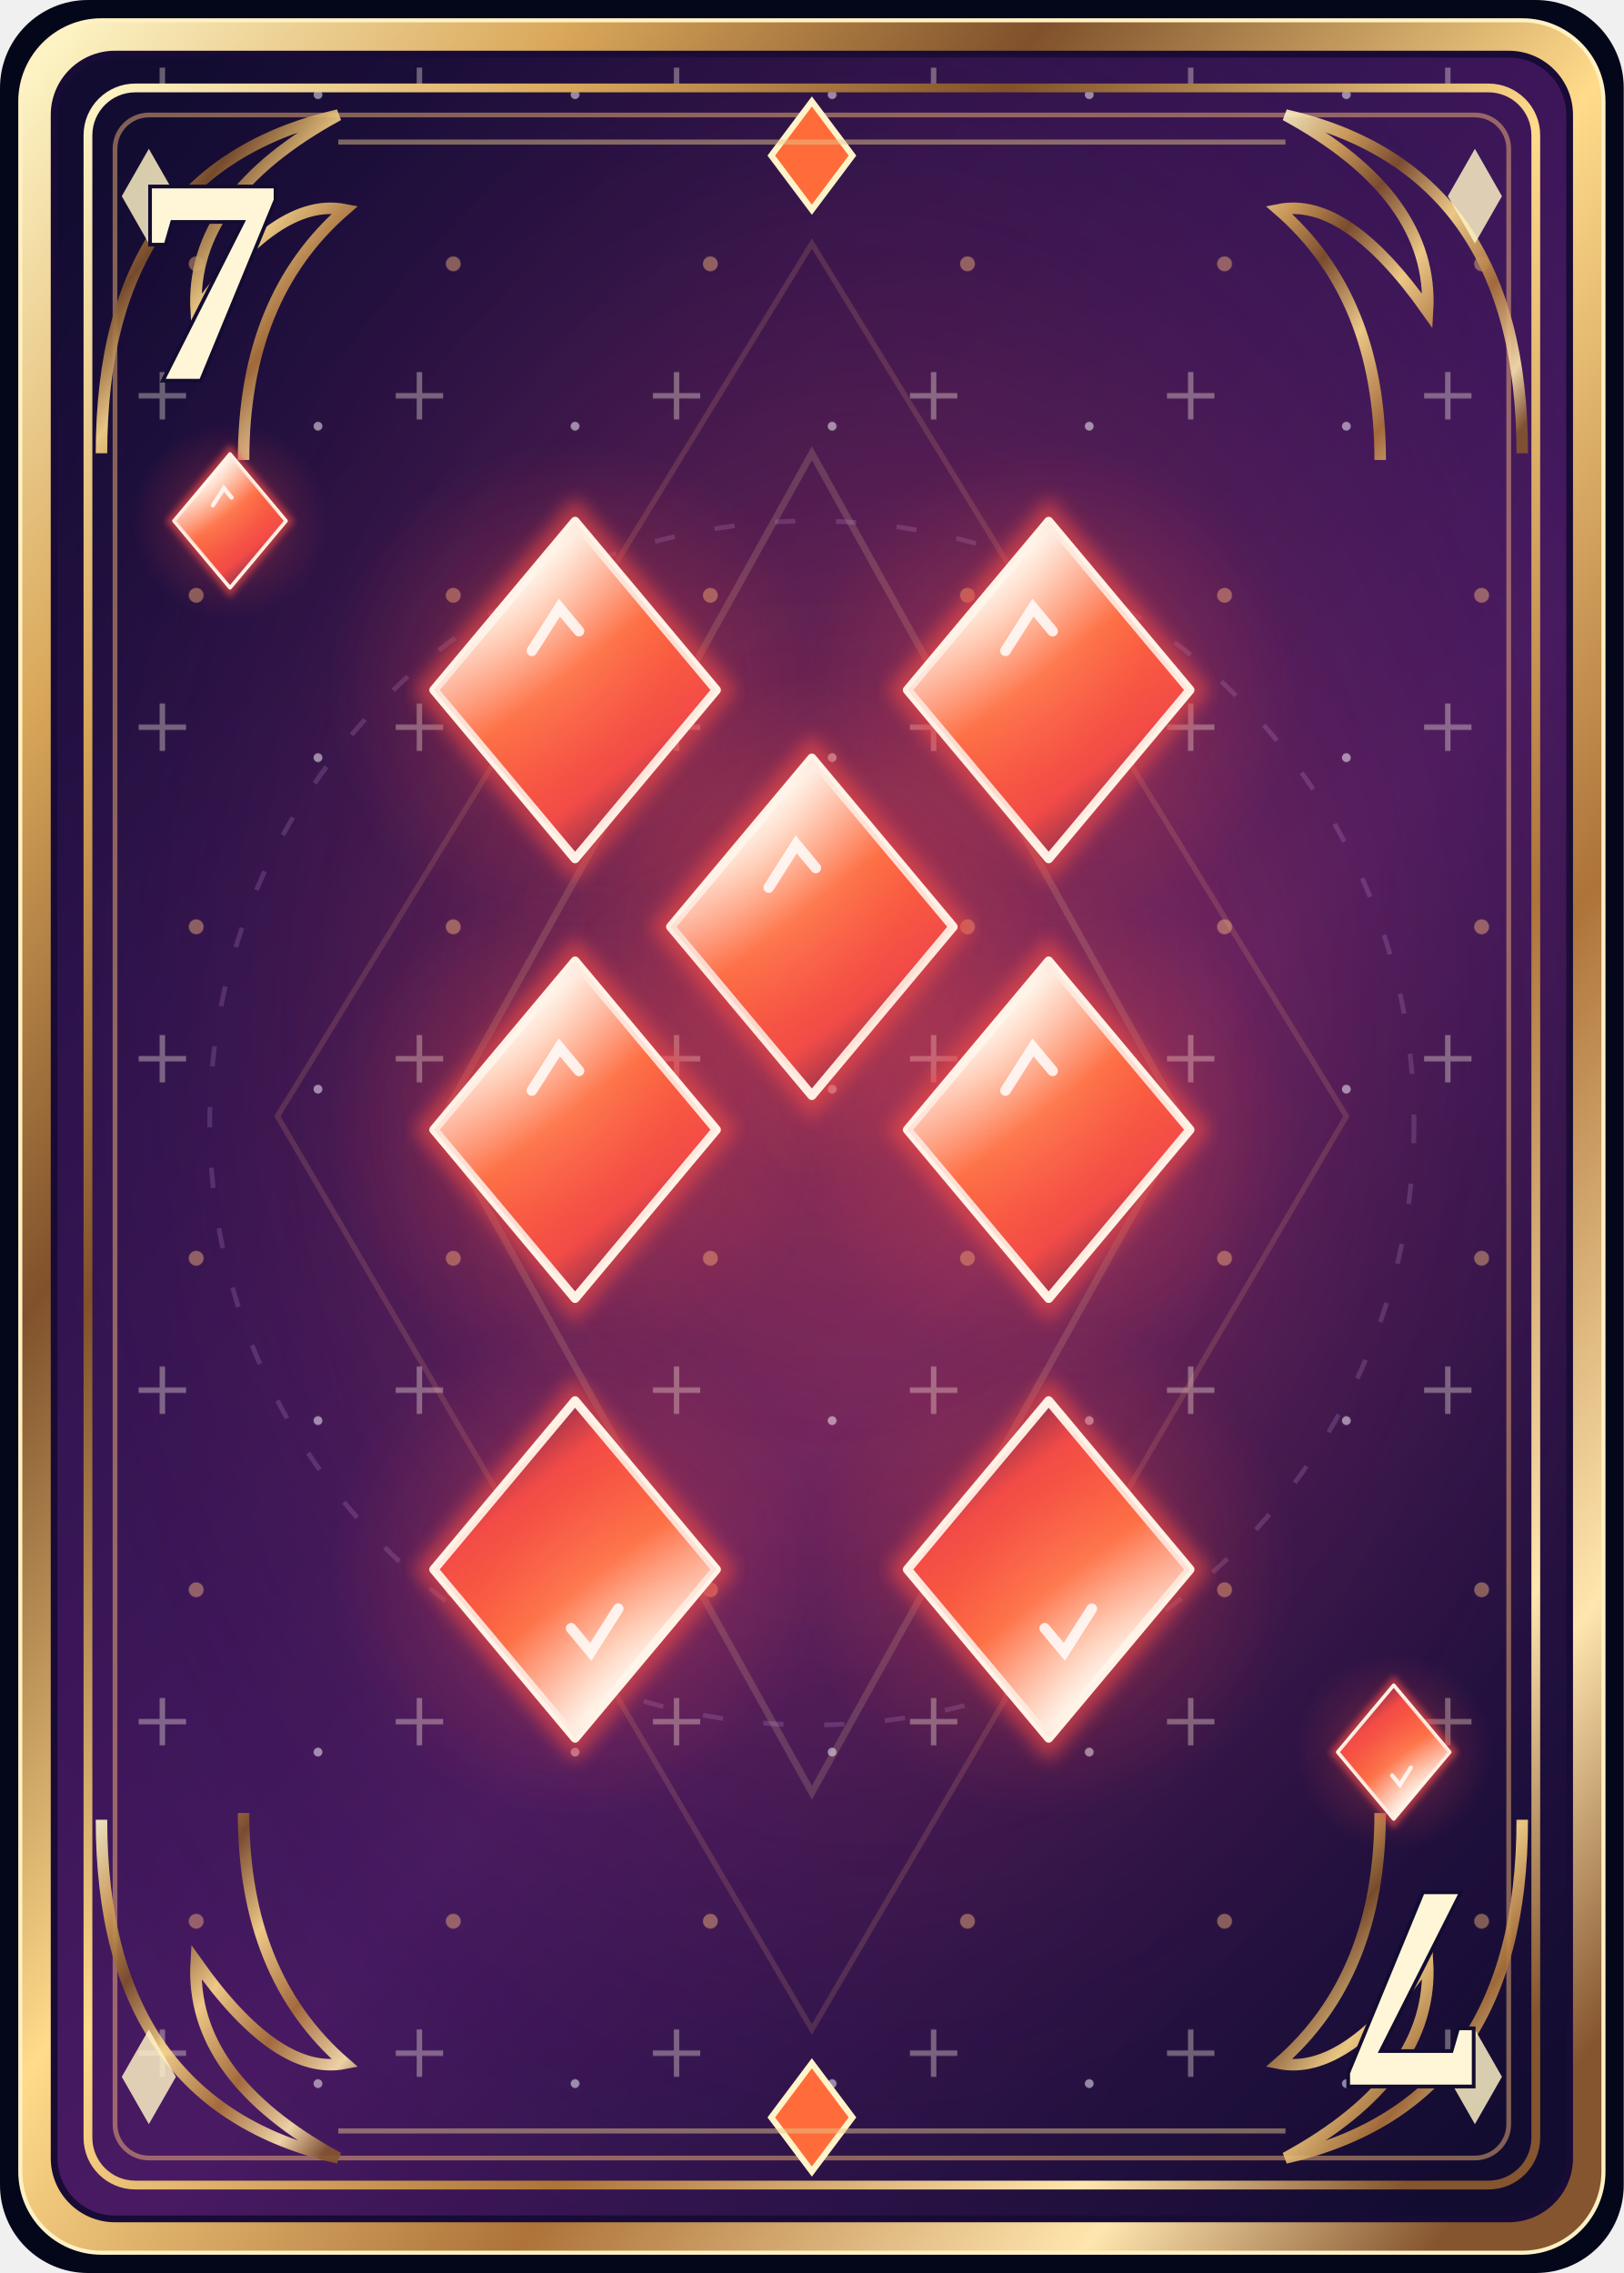
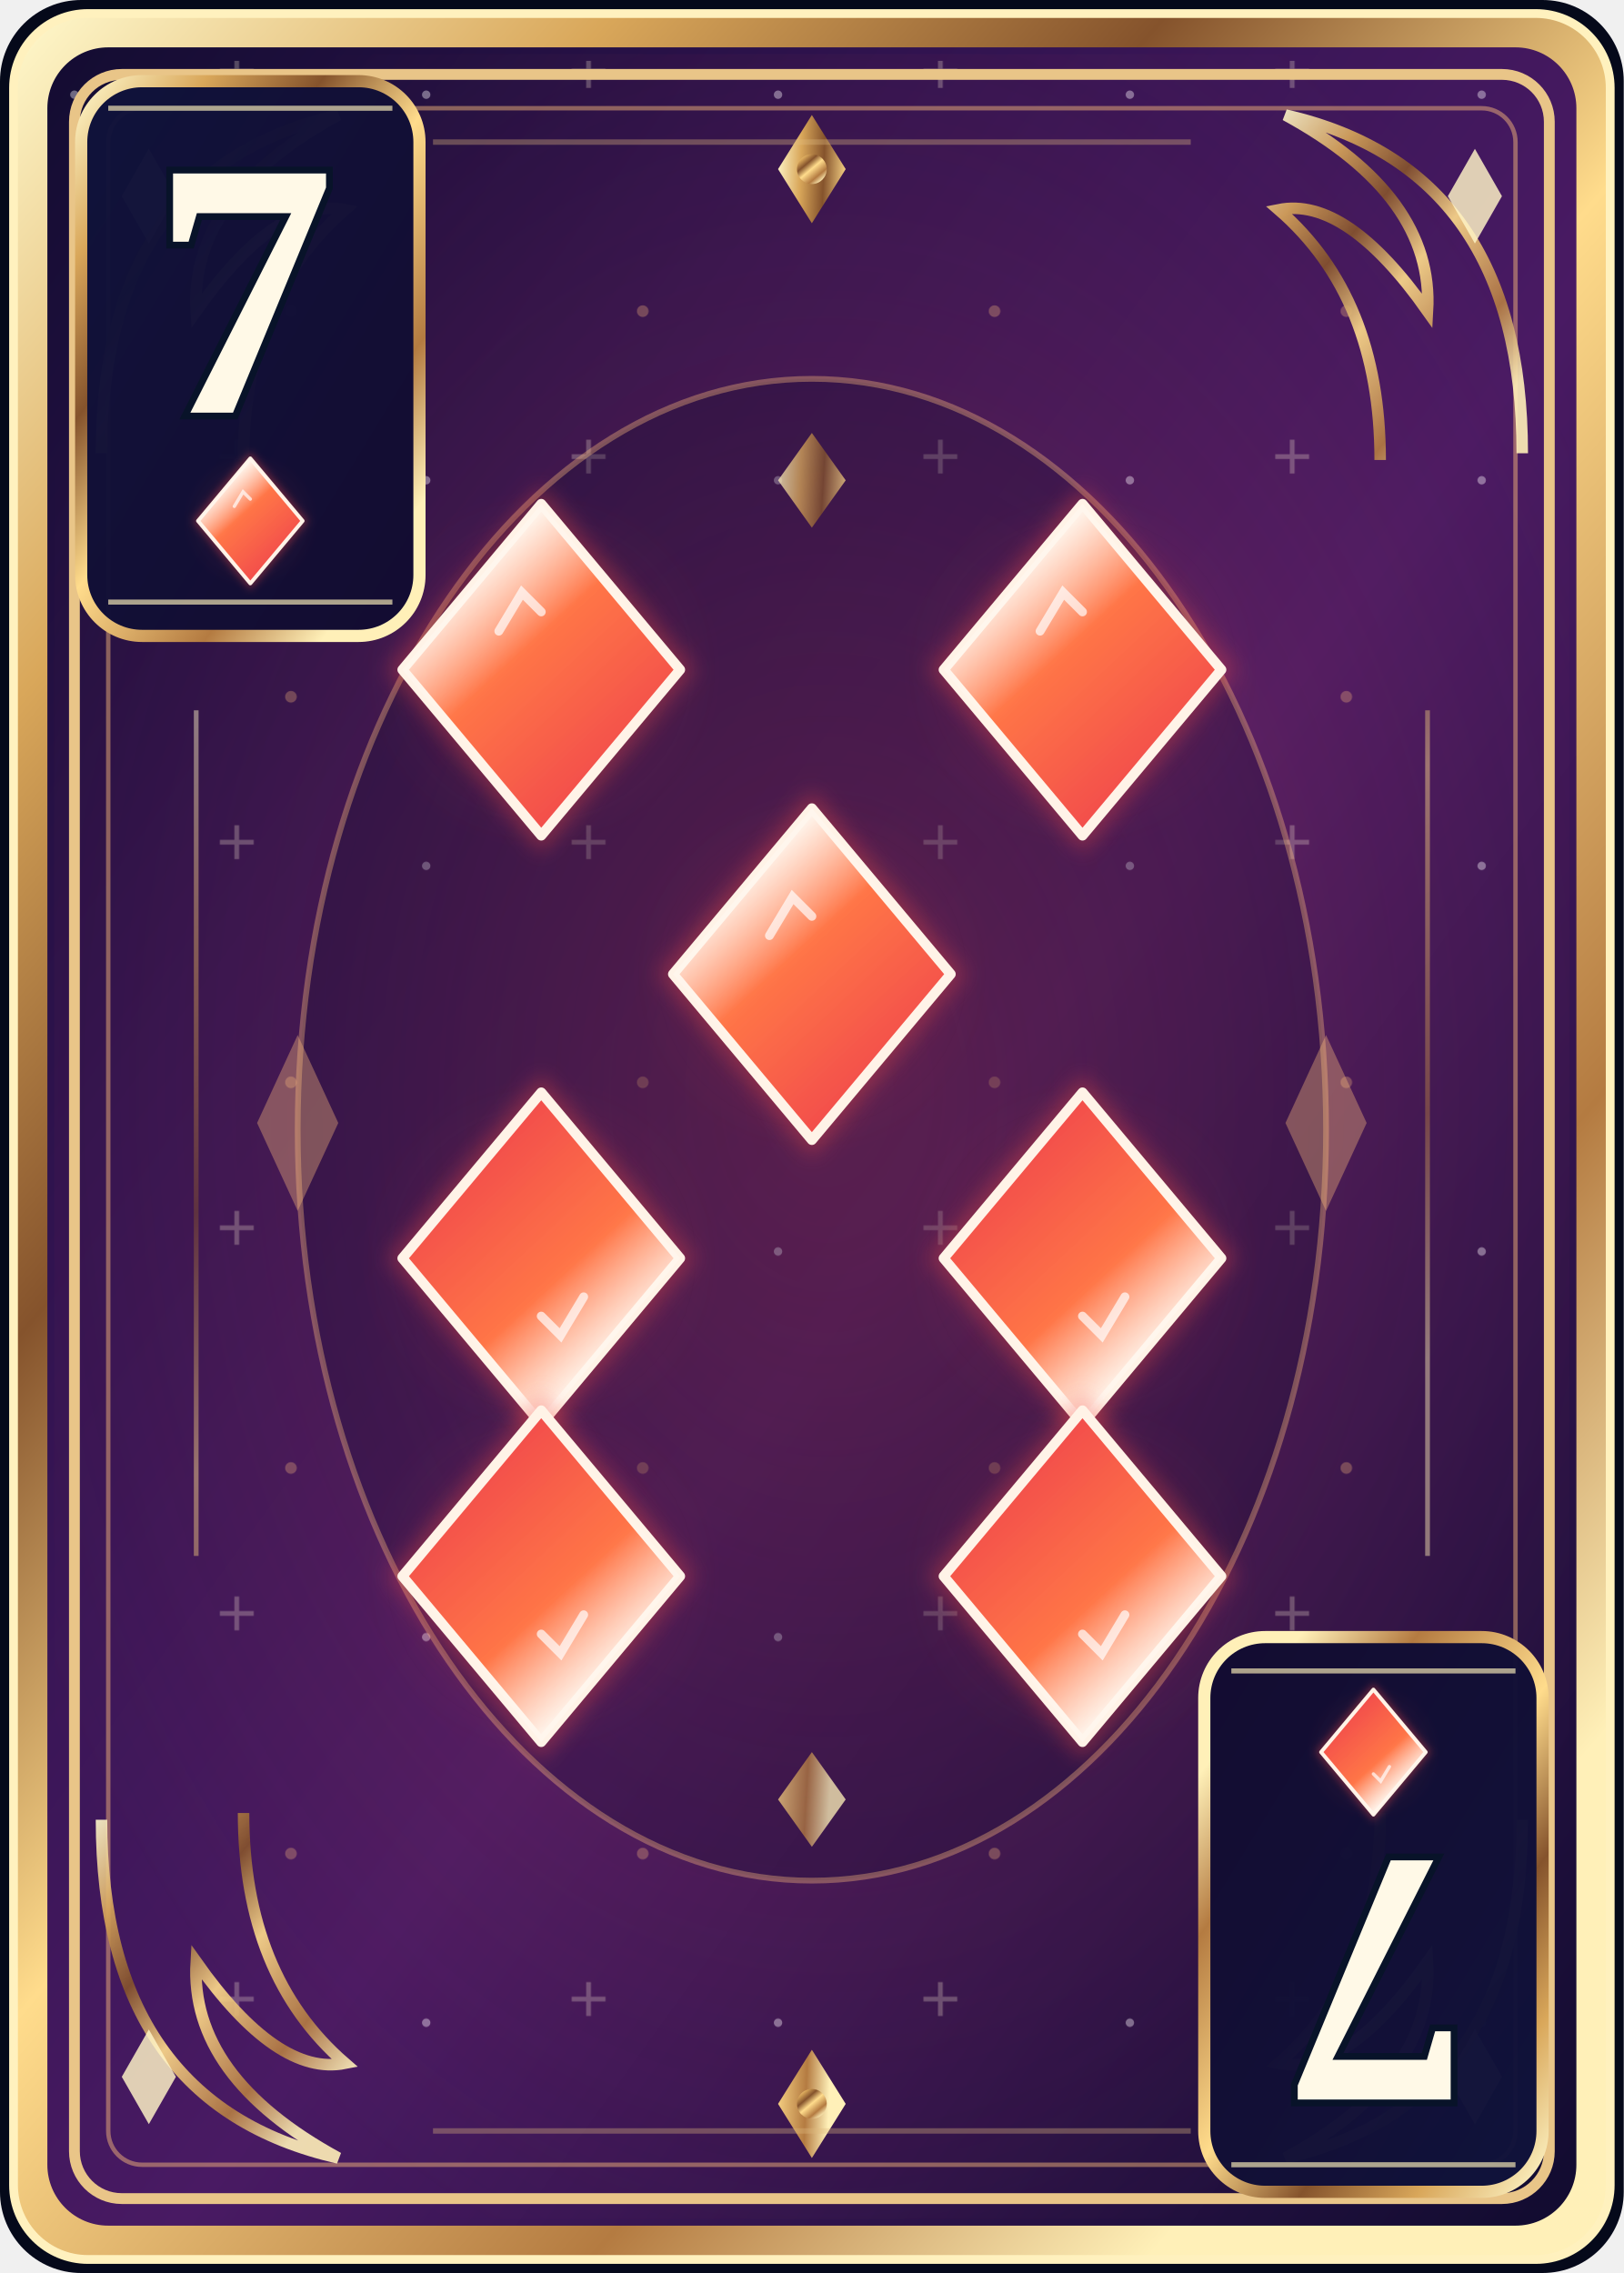
- <svg xmlns="http://www.w3.org/2000/svg" viewBox="0 0 240 336" width="240" height="336" role="img" aria-label="7 of Diamonds — Mystic Royale Cinematic" data-theme="mystic-royale-cinematic" data-rank="7" data-suit="D" data-card="D-7">
+ <svg xmlns="http://www.w3.org/2000/svg" viewBox="0 0 240 336" width="240" height="336" role="img" aria-label="7 of Diamonds — Mystic Royale V3" data-theme="mystic-royale-v3" data-rank="7" data-suit="D" data-card="D-7">
  <defs>
-     <linearGradient id="velvet" x1=".1" y1="0" x2=".9" y2="1">
-       <stop stop-color="#130c31" />
-       <stop offset=".25" stop-color="#30134f" />
-       <stop offset=".59" stop-color="#491a63" />
-       <stop offset="1" stop-color="#130c31" />
+     <linearGradient id="velvet" x1="0%" y1="0%" x2="96%" y2="100%">
+       <stop offset="0%" stop-color="#130c31" />
+       <stop offset="28%" stop-color="#30134f" />
+       <stop offset="56%" stop-color="#491a63" />
+       <stop offset="100%" stop-color="#130c31" />
    </linearGradient>
-     <radialGradient id="aura" cx=".54" cy=".45" r=".68">
-       <stop stop-color="#f34b47" stop-opacity=".37" />
-       <stop offset=".33" stop-color="#f34b47" stop-opacity=".19" />
-       <stop offset=".8" stop-color="#130c31" stop-opacity=".06" />
-       <stop offset="1" stop-color="#130c31" stop-opacity="0" />
+     <radialGradient id="aura" cx="51%" cy="48%" r="59%">
+       <stop offset="0%" stop-color="#f34b47" stop-opacity=".27" />
+       <stop offset="60%" stop-color="#f34b47" stop-opacity=".08" />
+       <stop offset="100%" stop-color="#f34b47" stop-opacity="0" />
    </radialGradient>
-     <linearGradient id="gold" x1="0" y1="0" x2=".9" y2="1">
-       <stop stop-color="#fff8cb" />
-       <stop offset=".17" stop-color="#d9a75a" />
-       <stop offset=".32" stop-color="#80512b" />
-       <stop offset=".51" stop-color="#ffdb8b" />
-       <stop offset=".71" stop-color="#ad7339" />
-       <stop offset=".89" stop-color="#ffe6ae" />
-       <stop offset="1" stop-color="#85552f" />
+     <linearGradient id="gold" x1="0%" y1="0%" x2="84%" y2="100%">
+       <stop offset="0%" stop-color="#fff8cb" />
+       <stop offset="18%" stop-color="#d9a75a" />
+       <stop offset="35%" stop-color="#85532c" />
+       <stop offset="53%" stop-color="#ffdc8c" />
+       <stop offset="77%" stop-color="#b47b41" />
+       <stop offset="94%" stop-color="#fff0b8" />
    </linearGradient>
-     <linearGradient id="gem" x1=".21" y1="0" x2=".86" y2="1">
-       <stop stop-color="#fff" stop-opacity=".99" />
-       <stop offset=".16" stop-color="#fff3e7" />
-       <stop offset=".44" stop-color="#ff6c3a" />
-       <stop offset=".72" stop-color="#f34b47" />
-       <stop offset="1" stop-color="#30134f" />
+     <linearGradient id="gem" x1="17%" y1="3%" x2="91%" y2="100%">
+       <stop offset="0%" stop-color="#fffdf8" />
+       <stop offset="15%" stop-color="#fff3e7" />
+       <stop offset="40%" stop-color="#ff6c3a" />
+       <stop offset="78%" stop-color="#f34b47" />
+       <stop offset="100%" stop-color="#30134f" />
    </linearGradient>
-     <radialGradient id="gemshine" cx=".25" cy=".14" r=".92">
-       <stop stop-color="#ffffff" stop-opacity=".91" />
-       <stop offset=".21" stop-color="#fff3e7" stop-opacity=".46" />
-       <stop offset=".72" stop-color="#f34b47" stop-opacity=".23" />
-       <stop offset="1" stop-color="#f34b47" stop-opacity="0" />
+     <linearGradient id="gemshine" x1="20%" y1="3%" x2="91%" y2="92%">
+       <stop offset="0%" stop-color="#ffffff" stop-opacity=".91" />
+       <stop offset="43%" stop-color="#ffffff" stop-opacity=".16" />
+       <stop offset="100%" stop-color="#ffffff" stop-opacity="0" />
+     </linearGradient>
+     <radialGradient id="halo">
+       <stop offset="0%" stop-color="#f34b47" stop-opacity=".64" />
+       <stop offset="54%" stop-color="#f34b47" stop-opacity=".14" />
+       <stop offset="100%" stop-color="#f34b47" stop-opacity="0" />
    </radialGradient>
-     <radialGradient id="halo" cx=".5" cy=".5" r=".5">
-       <stop stop-color="#f34b47" stop-opacity=".75" />
-       <stop offset=".65" stop-color="#f34b47" stop-opacity=".21" />
-       <stop offset="1" stop-color="#f34b47" stop-opacity="0" />
-     </radialGradient>
-     <filter id="blur">
-       <feGaussianBlur stdDeviation="5" />
+     <linearGradient id="portraitFade" x1="0%" y1="0%" x2="0%" y2="100%">
+       <stop offset="0%" stop-color="#130c31" stop-opacity=".03" />
+       <stop offset="69%" stop-color="#130c31" stop-opacity=".05" />
+       <stop offset="100%" stop-color="#130c31" stop-opacity=".89" />
+     </linearGradient>
+     <linearGradient id="indexBg" x1="0%" y1="0%" x2="100%" y2="100%">
+       <stop offset="0%" stop-color="#10133b" stop-opacity=".98" />
+       <stop offset="100%" stop-color="#130c31" stop-opacity=".98" />
+     </linearGradient>
+     <filter id="soft" x="-50%" y="-50%" width="200%" height="200%">
+       <feGaussianBlur stdDeviation="2.6" />
    </filter>
-     <filter id="soft">
-       <feGaussianBlur stdDeviation="2.2" />
-     </filter>
-     <pattern id="stars" width="38" height="49" patternUnits="userSpaceOnUse">
-       <circle cx="9" cy="14" r=".65" fill="#faf8ff" opacity=".52" />
-       <circle cx="29" cy="39" r="1.1" fill="#ffbf7d" opacity=".44" />
-       <path d="M24 6v7m-3.5-3.5h7" stroke="#fff7e4" stroke-width=".8" opacity=".35" />
+     <pattern id="stars" width="52" height="57" patternUnits="userSpaceOnUse">
+       <circle cx="11" cy="14" r=".62" fill="#fff9ff" opacity=".39" />
+       <circle cx="43" cy="46" r=".86" fill="#ffbf7d" opacity=".3" />
+       <path d="M35 8v5m-2.5-2.5h5" stroke="#fff2d7" stroke-width=".7" opacity=".26" />
    </pattern>
    <path id="suit" d="M0 -43 L36 0 L0 43 L-36 0Z" />
    <clipPath id="portraitClip">
-       <path d="M53 107Q120 60 187 107V226Q120 267 53 226Z" />
+       <rect x="41" y="76" width="158" height="190" rx="10" />
    </clipPath>
  </defs>
-   <rect width="240" height="336" rx="13" fill="#04071a" />
-   <rect x="3" y="3" width="234" height="330" rx="12" fill="url(#gold)" stroke="#fff1c4" stroke-width=".6" />
-   <rect x="8" y="8" width="224" height="320" rx="9" fill="url(#velvet)" stroke="#180b36" stroke-width="1" />
-   <rect x="8" y="8" width="224" height="320" rx="9" fill="url(#aura)" />
-   <rect x="10" y="10" width="220" height="316" rx="7" fill="url(#stars)" />
-   <rect x="13" y="13" width="214" height="310" rx="7" fill="none" stroke="url(#gold)" stroke-width="1.3" />
-   <rect x="17" y="17" width="206" height="302" rx="5" fill="none" stroke="#ffbf7d" stroke-opacity=".47" stroke-width=".7" />
-   <path d="M120 36L199 165L120 300L41 165Z" fill="none" stroke="#ffbf7d" stroke-opacity=".15" stroke-width=".8" />
-   <path d="M120 67L175 166L120 265L65 166Z" fill="none" stroke="#f4d99e" stroke-opacity=".17" stroke-width="1" />
+   <rect width="240" height="336" rx="12" fill="#05091a" />
+   <rect x="2" y="2" width="236" height="332" rx="11" fill="url(#gold)" stroke="#fff1be" stroke-width="1.3" />
+   <rect x="7" y="7" width="226" height="322" rx="9" fill="url(#velvet)" />
+   <rect x="8" y="8" width="224" height="320" rx="8" fill="url(#aura)" />
+   <rect x="9" y="9" width="222" height="318" rx="8" fill="url(#stars)" />
+   <rect x="11" y="11" width="218" height="314" rx="7" fill="none" stroke="#e9c588" stroke-width="1.6" />
+   <rect x="16" y="16" width="208" height="304" rx="5" fill="none" stroke="#ffbf7d" stroke-opacity=".46" stroke-width=".65" />
+   <path d="M29 105L29 230M211 105L211 230" stroke="url(#gold)" stroke-width=".7" opacity=".46" />
  <g stroke="url(#gold)" stroke-width="1.7" fill="none" opacity=".9">
    <path d="M15 67Q15 25 50 17Q28 29 29 46Q41 29 51 31Q36 44 36 68" />
    <path d="M225 67Q225 25 190 17Q212 29 211 46Q199 29 189 31Q204 44 204 68" />
    <path d="M15 269Q15 311 50 319Q28 307 29 290Q41 307 51 305Q36 292 36 268" />
    <path d="M225 269Q225 311 190 319Q212 307 211 290Q199 307 189 305Q204 292 204 268" />
  </g>
  <g fill="#fff4c7" opacity=".83">
    <path d="M22 22l4 7-4 7-4-7Z M218 22l4 7-4 7-4-7Z M22 314l4-7-4-7-4 7Z M218 314l4-7-4-7-4 7Z" />
  </g>
-   <path d="M120 15l6 8-6 8-6-8Z M120 321l6-8-6-8-6 8Z" fill="#ff6c3a" stroke="#fff4c9" stroke-width=".9" />
-   <path d="M50 21h140M50 315h140" stroke="#e9c88b" stroke-width=".75" opacity=".48" />
-   <circle cx="120" cy="166" r="83" fill="url(#halo)" opacity=".15" />
-   <circle cx="120" cy="166" r="89" fill="none" stroke="#e9b5fd" stroke-width=".7" opacity=".17" stroke-dasharray="3 6" />
-   <g transform="translate(85 102) rotate(0) scale(0.58)" class="royal-pip">
-     <circle r="63" fill="url(#halo)" opacity=".6" />
-     <use href="#suit" fill="#f34b47" opacity=".62" filter="url(#soft)" stroke="#f34b47" stroke-width="8" />
-     <use href="#suit" fill="url(#gem)" stroke="#fff3e7" stroke-width="2.3" stroke-linejoin="round" />
-     <use href="#suit" fill="url(#gemshine)" opacity=".56" />
-     <path d="M-11 -10L-4 -21 L1 -15" fill="none" stroke="#fff" stroke-width="2.7" opacity=".83" stroke-linecap="round" />
+   <g fill="url(#gold)">
+     <path d="M120 17l5 8-5 8-5-8Z M120 319l5-8-5-8-5 8Z" />
+     <circle cx="120" cy="25" r="2.2" />
+     <circle cx="120" cy="311" r="2.2" />
  </g>
-   <g transform="translate(155 102) rotate(0) scale(0.58)" class="royal-pip">
-     <circle r="63" fill="url(#halo)" opacity=".6" />
-     <use href="#suit" fill="#f34b47" opacity=".62" filter="url(#soft)" stroke="#f34b47" stroke-width="8" />
-     <use href="#suit" fill="url(#gem)" stroke="#fff3e7" stroke-width="2.3" stroke-linejoin="round" />
-     <use href="#suit" fill="url(#gemshine)" opacity=".56" />
-     <path d="M-11 -10L-4 -21 L1 -15" fill="none" stroke="#fff" stroke-width="2.7" opacity=".83" stroke-linecap="round" />
+   <path d="M64 21h112M64 315h112" stroke="#dfb97e" stroke-width=".8" opacity=".35" />
+   <ellipse cx="120" cy="167" rx="76" ry="111" fill="#130c31" opacity=".27" />
+   <ellipse cx="120" cy="167" rx="76" ry="111" fill="none" stroke="#ffbf7d" stroke-width=".85" opacity=".36" />
+   <path d="M120 64l5 7-5 7-5-7ZM120 259l5 7-5 7-5-7Z" fill="url(#gold)" opacity=".76" />
+   <path d="M44 153l6 13-6 13-6-13ZM196 153l6 13-6 13-6-13Z" fill="#ffbf7d" opacity=".36" />
+   <g class="royal-pip" transform="translate(80 99) rotate(0) scale(0.57)">
+     <circle r="47" fill="url(#halo)" opacity=".40" />
+     <use href="#suit" fill="#f34b47" stroke="#f34b47" stroke-width="6" filter="url(#soft)" opacity=".35" />
+     <use href="#suit" fill="url(#gem)" stroke="#fff3e7" stroke-width="2.6" stroke-linejoin="round" />
+     <use href="#suit" fill="url(#gemshine)" opacity=".41" />
+     <path d="M-11 -10L-5 -20L0 -15" fill="none" stroke="#ffffff" stroke-width="2.3" opacity=".68" stroke-linecap="round" />
  </g>
-   <g transform="translate(120 137) rotate(0) scale(0.58)" class="royal-pip">
-     <circle r="63" fill="url(#halo)" opacity=".6" />
-     <use href="#suit" fill="#f34b47" opacity=".62" filter="url(#soft)" stroke="#f34b47" stroke-width="8" />
-     <use href="#suit" fill="url(#gem)" stroke="#fff3e7" stroke-width="2.3" stroke-linejoin="round" />
-     <use href="#suit" fill="url(#gemshine)" opacity=".56" />
-     <path d="M-11 -10L-4 -21 L1 -15" fill="none" stroke="#fff" stroke-width="2.7" opacity=".83" stroke-linecap="round" />
+   <g class="royal-pip" transform="translate(160 99) rotate(0) scale(0.57)">
+     <circle r="47" fill="url(#halo)" opacity=".40" />
+     <use href="#suit" fill="#f34b47" stroke="#f34b47" stroke-width="6" filter="url(#soft)" opacity=".35" />
+     <use href="#suit" fill="url(#gem)" stroke="#fff3e7" stroke-width="2.6" stroke-linejoin="round" />
+     <use href="#suit" fill="url(#gemshine)" opacity=".41" />
+     <path d="M-11 -10L-5 -20L0 -15" fill="none" stroke="#ffffff" stroke-width="2.3" opacity=".68" stroke-linecap="round" />
  </g>
-   <g transform="translate(85 167) rotate(0) scale(0.58)" class="royal-pip">
-     <circle r="63" fill="url(#halo)" opacity=".6" />
-     <use href="#suit" fill="#f34b47" opacity=".62" filter="url(#soft)" stroke="#f34b47" stroke-width="8" />
-     <use href="#suit" fill="url(#gem)" stroke="#fff3e7" stroke-width="2.3" stroke-linejoin="round" />
-     <use href="#suit" fill="url(#gemshine)" opacity=".56" />
-     <path d="M-11 -10L-4 -21 L1 -15" fill="none" stroke="#fff" stroke-width="2.7" opacity=".83" stroke-linecap="round" />
+   <g class="royal-pip" transform="translate(120 144) rotate(0) scale(0.57)">
+     <circle r="47" fill="url(#halo)" opacity=".40" />
+     <use href="#suit" fill="#f34b47" stroke="#f34b47" stroke-width="6" filter="url(#soft)" opacity=".35" />
+     <use href="#suit" fill="url(#gem)" stroke="#fff3e7" stroke-width="2.6" stroke-linejoin="round" />
+     <use href="#suit" fill="url(#gemshine)" opacity=".41" />
+     <path d="M-11 -10L-5 -20L0 -15" fill="none" stroke="#ffffff" stroke-width="2.3" opacity=".68" stroke-linecap="round" />
  </g>
-   <g transform="translate(155 167) rotate(0) scale(0.58)" class="royal-pip">
-     <circle r="63" fill="url(#halo)" opacity=".6" />
-     <use href="#suit" fill="#f34b47" opacity=".62" filter="url(#soft)" stroke="#f34b47" stroke-width="8" />
-     <use href="#suit" fill="url(#gem)" stroke="#fff3e7" stroke-width="2.3" stroke-linejoin="round" />
-     <use href="#suit" fill="url(#gemshine)" opacity=".56" />
-     <path d="M-11 -10L-4 -21 L1 -15" fill="none" stroke="#fff" stroke-width="2.7" opacity=".83" stroke-linecap="round" />
+   <g class="royal-pip" transform="translate(80 186) rotate(180) scale(0.57)">
+     <circle r="47" fill="url(#halo)" opacity=".40" />
+     <use href="#suit" fill="#f34b47" stroke="#f34b47" stroke-width="6" filter="url(#soft)" opacity=".35" />
+     <use href="#suit" fill="url(#gem)" stroke="#fff3e7" stroke-width="2.6" stroke-linejoin="round" />
+     <use href="#suit" fill="url(#gemshine)" opacity=".41" />
+     <path d="M-11 -10L-5 -20L0 -15" fill="none" stroke="#ffffff" stroke-width="2.3" opacity=".68" stroke-linecap="round" />
  </g>
-   <g transform="translate(85 232) rotate(180) scale(0.58)" class="royal-pip">
-     <circle r="63" fill="url(#halo)" opacity=".6" />
-     <use href="#suit" fill="#f34b47" opacity=".62" filter="url(#soft)" stroke="#f34b47" stroke-width="8" />
-     <use href="#suit" fill="url(#gem)" stroke="#fff3e7" stroke-width="2.3" stroke-linejoin="round" />
-     <use href="#suit" fill="url(#gemshine)" opacity=".56" />
-     <path d="M-11 -10L-4 -21 L1 -15" fill="none" stroke="#fff" stroke-width="2.7" opacity=".83" stroke-linecap="round" />
+   <g class="royal-pip" transform="translate(160 186) rotate(180) scale(0.57)">
+     <circle r="47" fill="url(#halo)" opacity=".40" />
+     <use href="#suit" fill="#f34b47" stroke="#f34b47" stroke-width="6" filter="url(#soft)" opacity=".35" />
+     <use href="#suit" fill="url(#gem)" stroke="#fff3e7" stroke-width="2.6" stroke-linejoin="round" />
+     <use href="#suit" fill="url(#gemshine)" opacity=".41" />
+     <path d="M-11 -10L-5 -20L0 -15" fill="none" stroke="#ffffff" stroke-width="2.3" opacity=".68" stroke-linecap="round" />
  </g>
-   <g transform="translate(155 232) rotate(180) scale(0.58)" class="royal-pip">
-     <circle r="63" fill="url(#halo)" opacity=".6" />
-     <use href="#suit" fill="#f34b47" opacity=".62" filter="url(#soft)" stroke="#f34b47" stroke-width="8" />
-     <use href="#suit" fill="url(#gem)" stroke="#fff3e7" stroke-width="2.3" stroke-linejoin="round" />
-     <use href="#suit" fill="url(#gemshine)" opacity=".56" />
-     <path d="M-11 -10L-4 -21 L1 -15" fill="none" stroke="#fff" stroke-width="2.7" opacity=".83" stroke-linecap="round" />
+   <g class="royal-pip" transform="translate(80 233) rotate(180) scale(0.57)">
+     <circle r="47" fill="url(#halo)" opacity=".40" />
+     <use href="#suit" fill="#f34b47" stroke="#f34b47" stroke-width="6" filter="url(#soft)" opacity=".35" />
+     <use href="#suit" fill="url(#gem)" stroke="#fff3e7" stroke-width="2.6" stroke-linejoin="round" />
+     <use href="#suit" fill="url(#gemshine)" opacity=".41" />
+     <path d="M-11 -10L-5 -20L0 -15" fill="none" stroke="#ffffff" stroke-width="2.3" opacity=".68" stroke-linecap="round" />
  </g>
-   <g>
-     <text x="20" y="56" font-family="Georgia,Times New Roman,serif" font-size="43" font-weight="bold" fill="#fff6d8" stroke="#130c31" stroke-width="1.1" paint-order="stroke">7</text>
-     <g transform="translate(34 77) rotate(0) scale(0.23)" class="royal-pip">
-       <circle r="63" fill="url(#halo)" opacity=".6" />
-       <use href="#suit" fill="#f34b47" opacity=".62" filter="url(#soft)" stroke="#f34b47" stroke-width="8" />
-       <use href="#suit" fill="url(#gem)" stroke="#fff3e7" stroke-width="2.3" stroke-linejoin="round" />
-       <use href="#suit" fill="url(#gemshine)" opacity=".56" />
-       <path d="M-11 -10L-4 -21 L1 -15" fill="none" stroke="#fff" stroke-width="2.7" opacity=".83" stroke-linecap="round" />
+   <g class="royal-pip" transform="translate(160 233) rotate(180) scale(0.57)">
+     <circle r="47" fill="url(#halo)" opacity=".40" />
+     <use href="#suit" fill="#f34b47" stroke="#f34b47" stroke-width="6" filter="url(#soft)" opacity=".35" />
+     <use href="#suit" fill="url(#gem)" stroke="#fff3e7" stroke-width="2.6" stroke-linejoin="round" />
+     <use href="#suit" fill="url(#gemshine)" opacity=".41" />
+     <path d="M-11 -10L-5 -20L0 -15" fill="none" stroke="#ffffff" stroke-width="2.3" opacity=".68" stroke-linecap="round" />
+   </g>
+   <g class="corner-index">
+     <rect x="12" y="12" width="50" height="82" rx="9" fill="url(#indexBg)" stroke="url(#gold)" stroke-width="1.8" />
+     <path d="M16 16h42M16 89h42" stroke="#fff2bd" stroke-width=".75" opacity=".65" />
+     <text x="36" y="61" text-anchor="middle" font-family="Georgia,Times New Roman,serif" font-weight="bold" font-size="54" fill="#fff9e7" stroke="#081329" stroke-width="2" paint-order="stroke">7</text>
+     <g class="royal-pip" transform="translate(37 77) rotate(0) scale(0.215)">
+       <circle r="47" fill="url(#halo)" opacity=".40" />
+       <use href="#suit" fill="#f34b47" stroke="#f34b47" stroke-width="6" filter="url(#soft)" opacity=".35" />
+       <use href="#suit" fill="url(#gem)" stroke="#fff3e7" stroke-width="2.6" stroke-linejoin="round" />
+       <use href="#suit" fill="url(#gemshine)" opacity=".41" />
+       <path d="M-11 -10L-5 -20L0 -15" fill="none" stroke="#ffffff" stroke-width="2.3" opacity=".68" stroke-linecap="round" />
    </g>
  </g>
-   <g transform="translate(240 336) rotate(180)">
-     <text x="20" y="56" font-family="Georgia,Times New Roman,serif" font-size="43" font-weight="bold" fill="#fff6d8" stroke="#130c31" stroke-width="1.1" paint-order="stroke">7</text>
-     <g transform="translate(34 77) rotate(0) scale(0.23)" class="royal-pip">
-       <circle r="63" fill="url(#halo)" opacity=".6" />
-       <use href="#suit" fill="#f34b47" opacity=".62" filter="url(#soft)" stroke="#f34b47" stroke-width="8" />
-       <use href="#suit" fill="url(#gem)" stroke="#fff3e7" stroke-width="2.3" stroke-linejoin="round" />
-       <use href="#suit" fill="url(#gemshine)" opacity=".56" />
-       <path d="M-11 -10L-4 -21 L1 -15" fill="none" stroke="#fff" stroke-width="2.7" opacity=".83" stroke-linecap="round" />
+   <g class="corner-index" transform="translate(240 336) rotate(180)">
+     <rect x="12" y="12" width="50" height="82" rx="9" fill="url(#indexBg)" stroke="url(#gold)" stroke-width="1.8" />
+     <path d="M16 16h42M16 89h42" stroke="#fff2bd" stroke-width=".75" opacity=".65" />
+     <text x="36" y="61" text-anchor="middle" font-family="Georgia,Times New Roman,serif" font-weight="bold" font-size="54" fill="#fff9e7" stroke="#081329" stroke-width="2" paint-order="stroke">7</text>
+     <g class="royal-pip" transform="translate(37 77) rotate(0) scale(0.215)">
+       <circle r="47" fill="url(#halo)" opacity=".40" />
+       <use href="#suit" fill="#f34b47" stroke="#f34b47" stroke-width="6" filter="url(#soft)" opacity=".35" />
+       <use href="#suit" fill="url(#gem)" stroke="#fff3e7" stroke-width="2.6" stroke-linejoin="round" />
+       <use href="#suit" fill="url(#gemshine)" opacity=".41" />
+       <path d="M-11 -10L-5 -20L0 -15" fill="none" stroke="#ffffff" stroke-width="2.3" opacity=".68" stroke-linecap="round" />
    </g>
  </g>
</svg>
